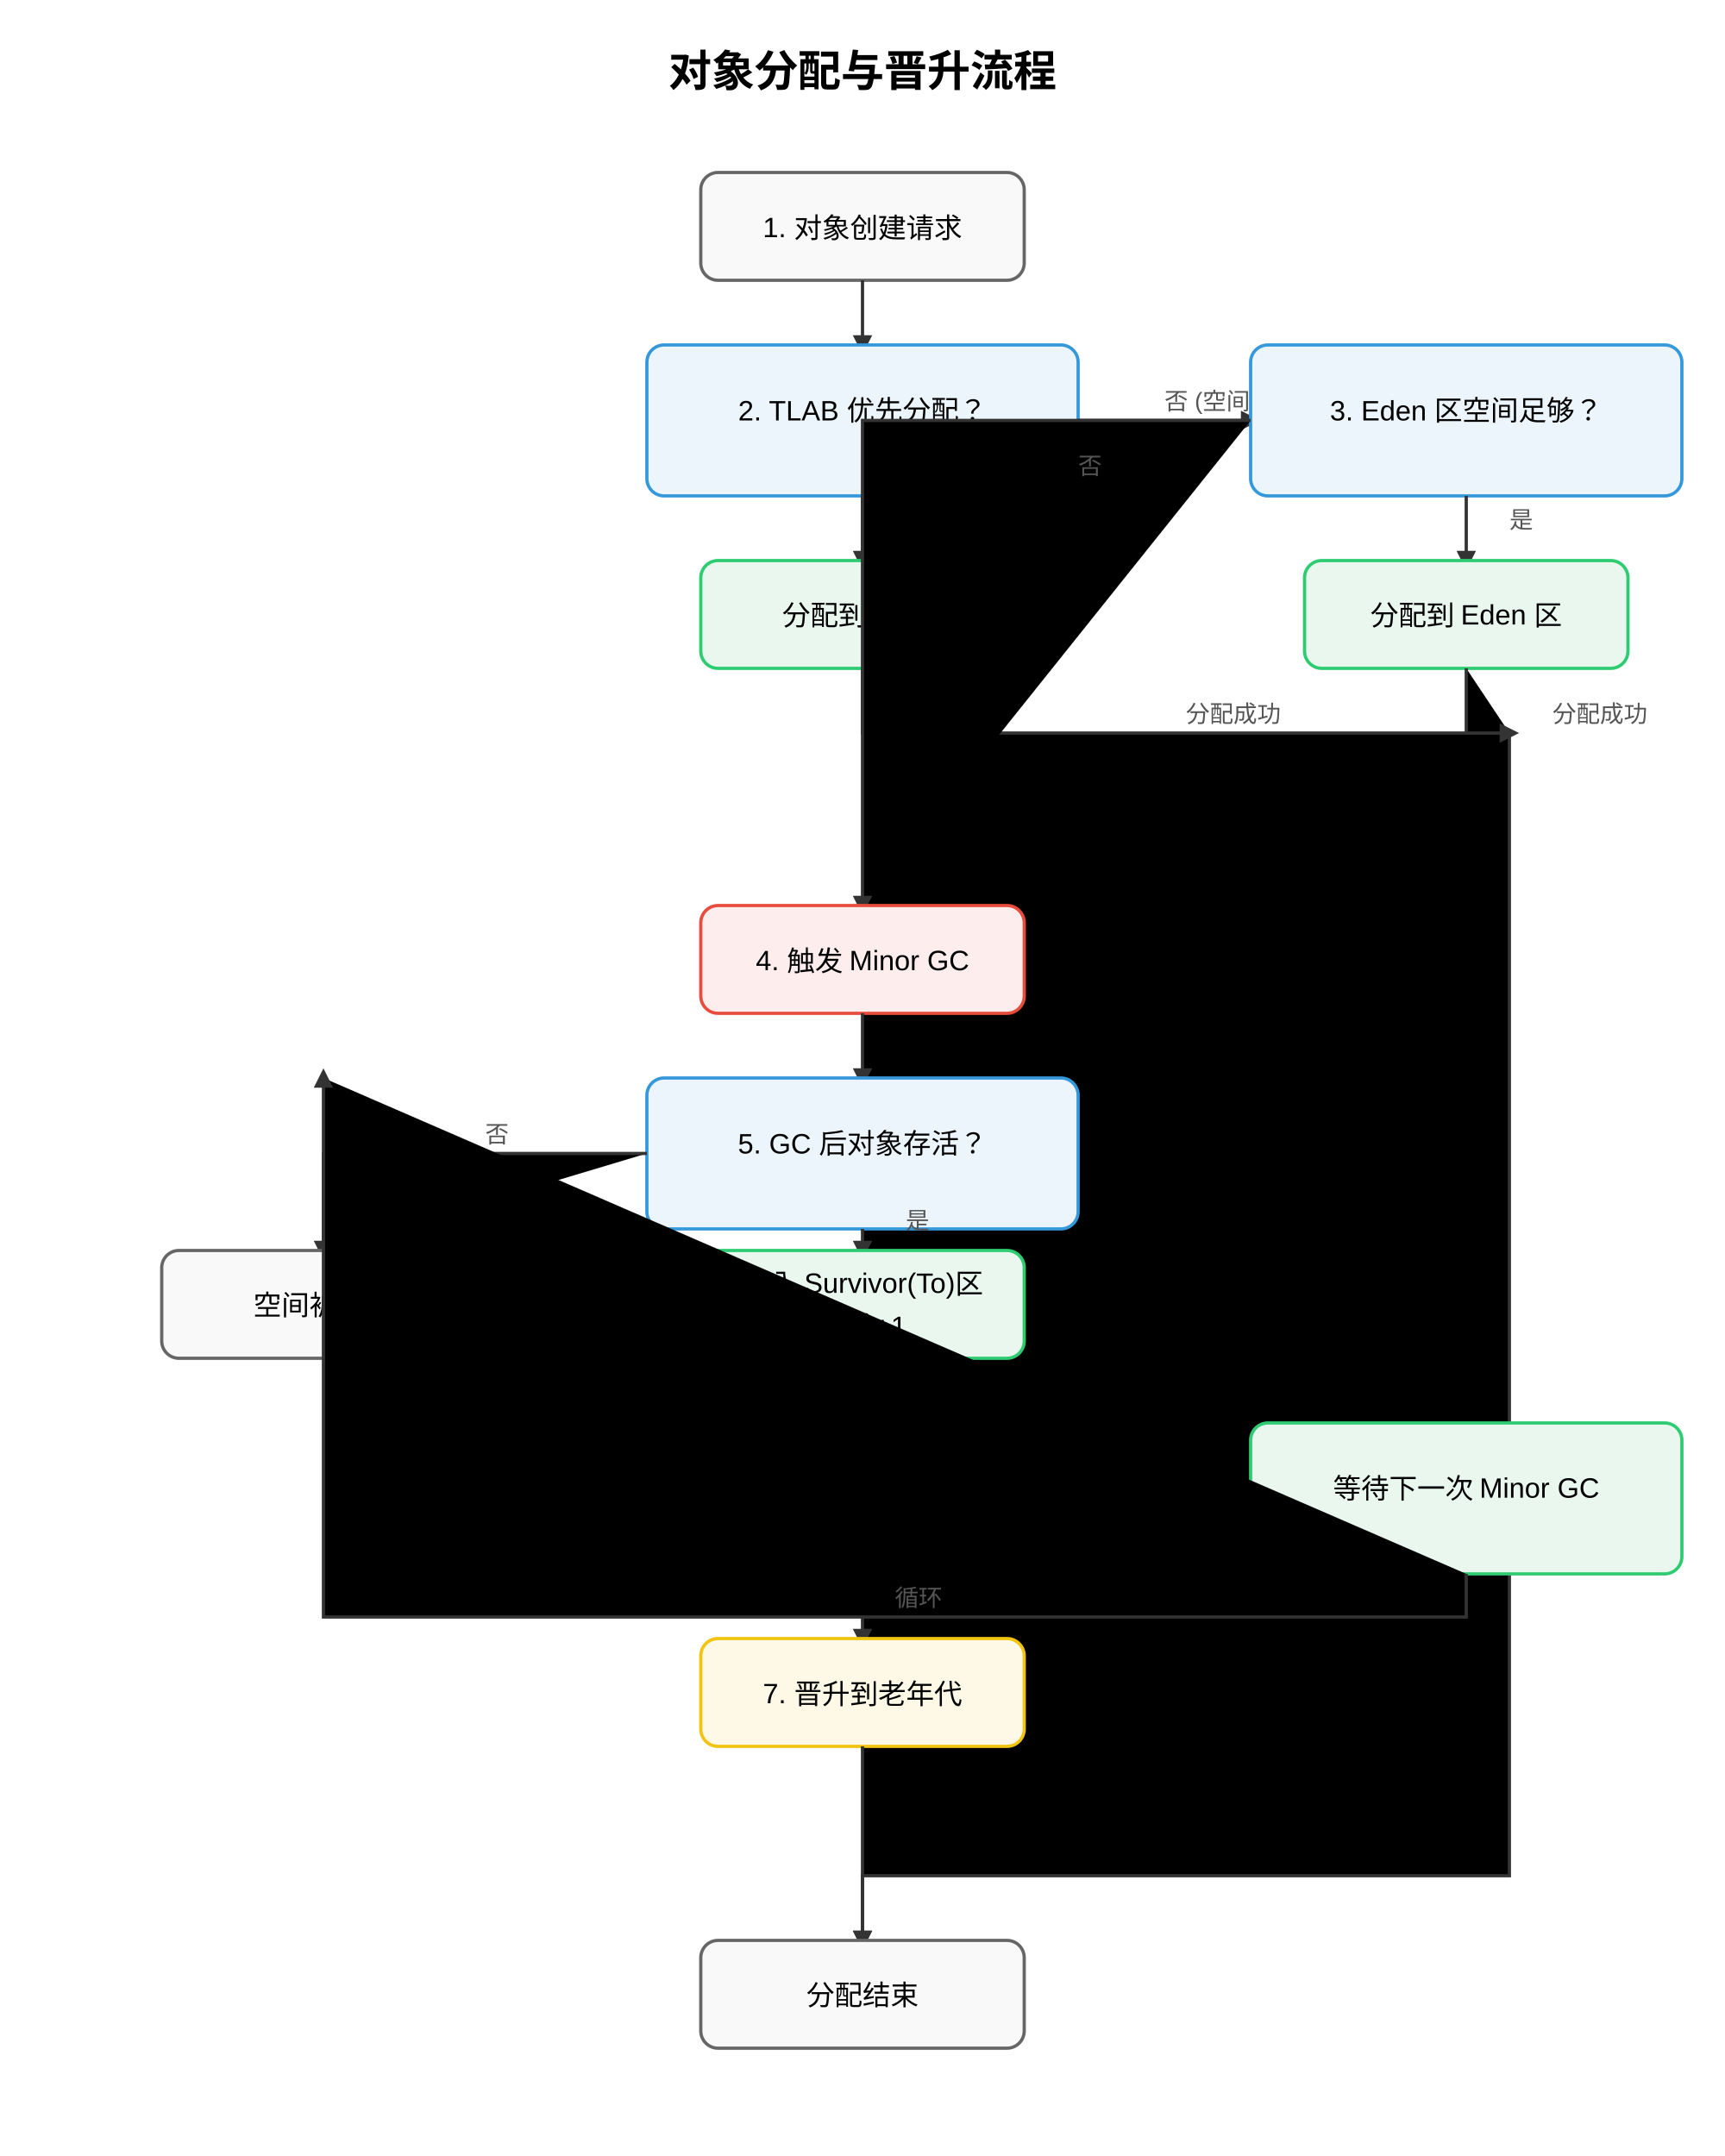
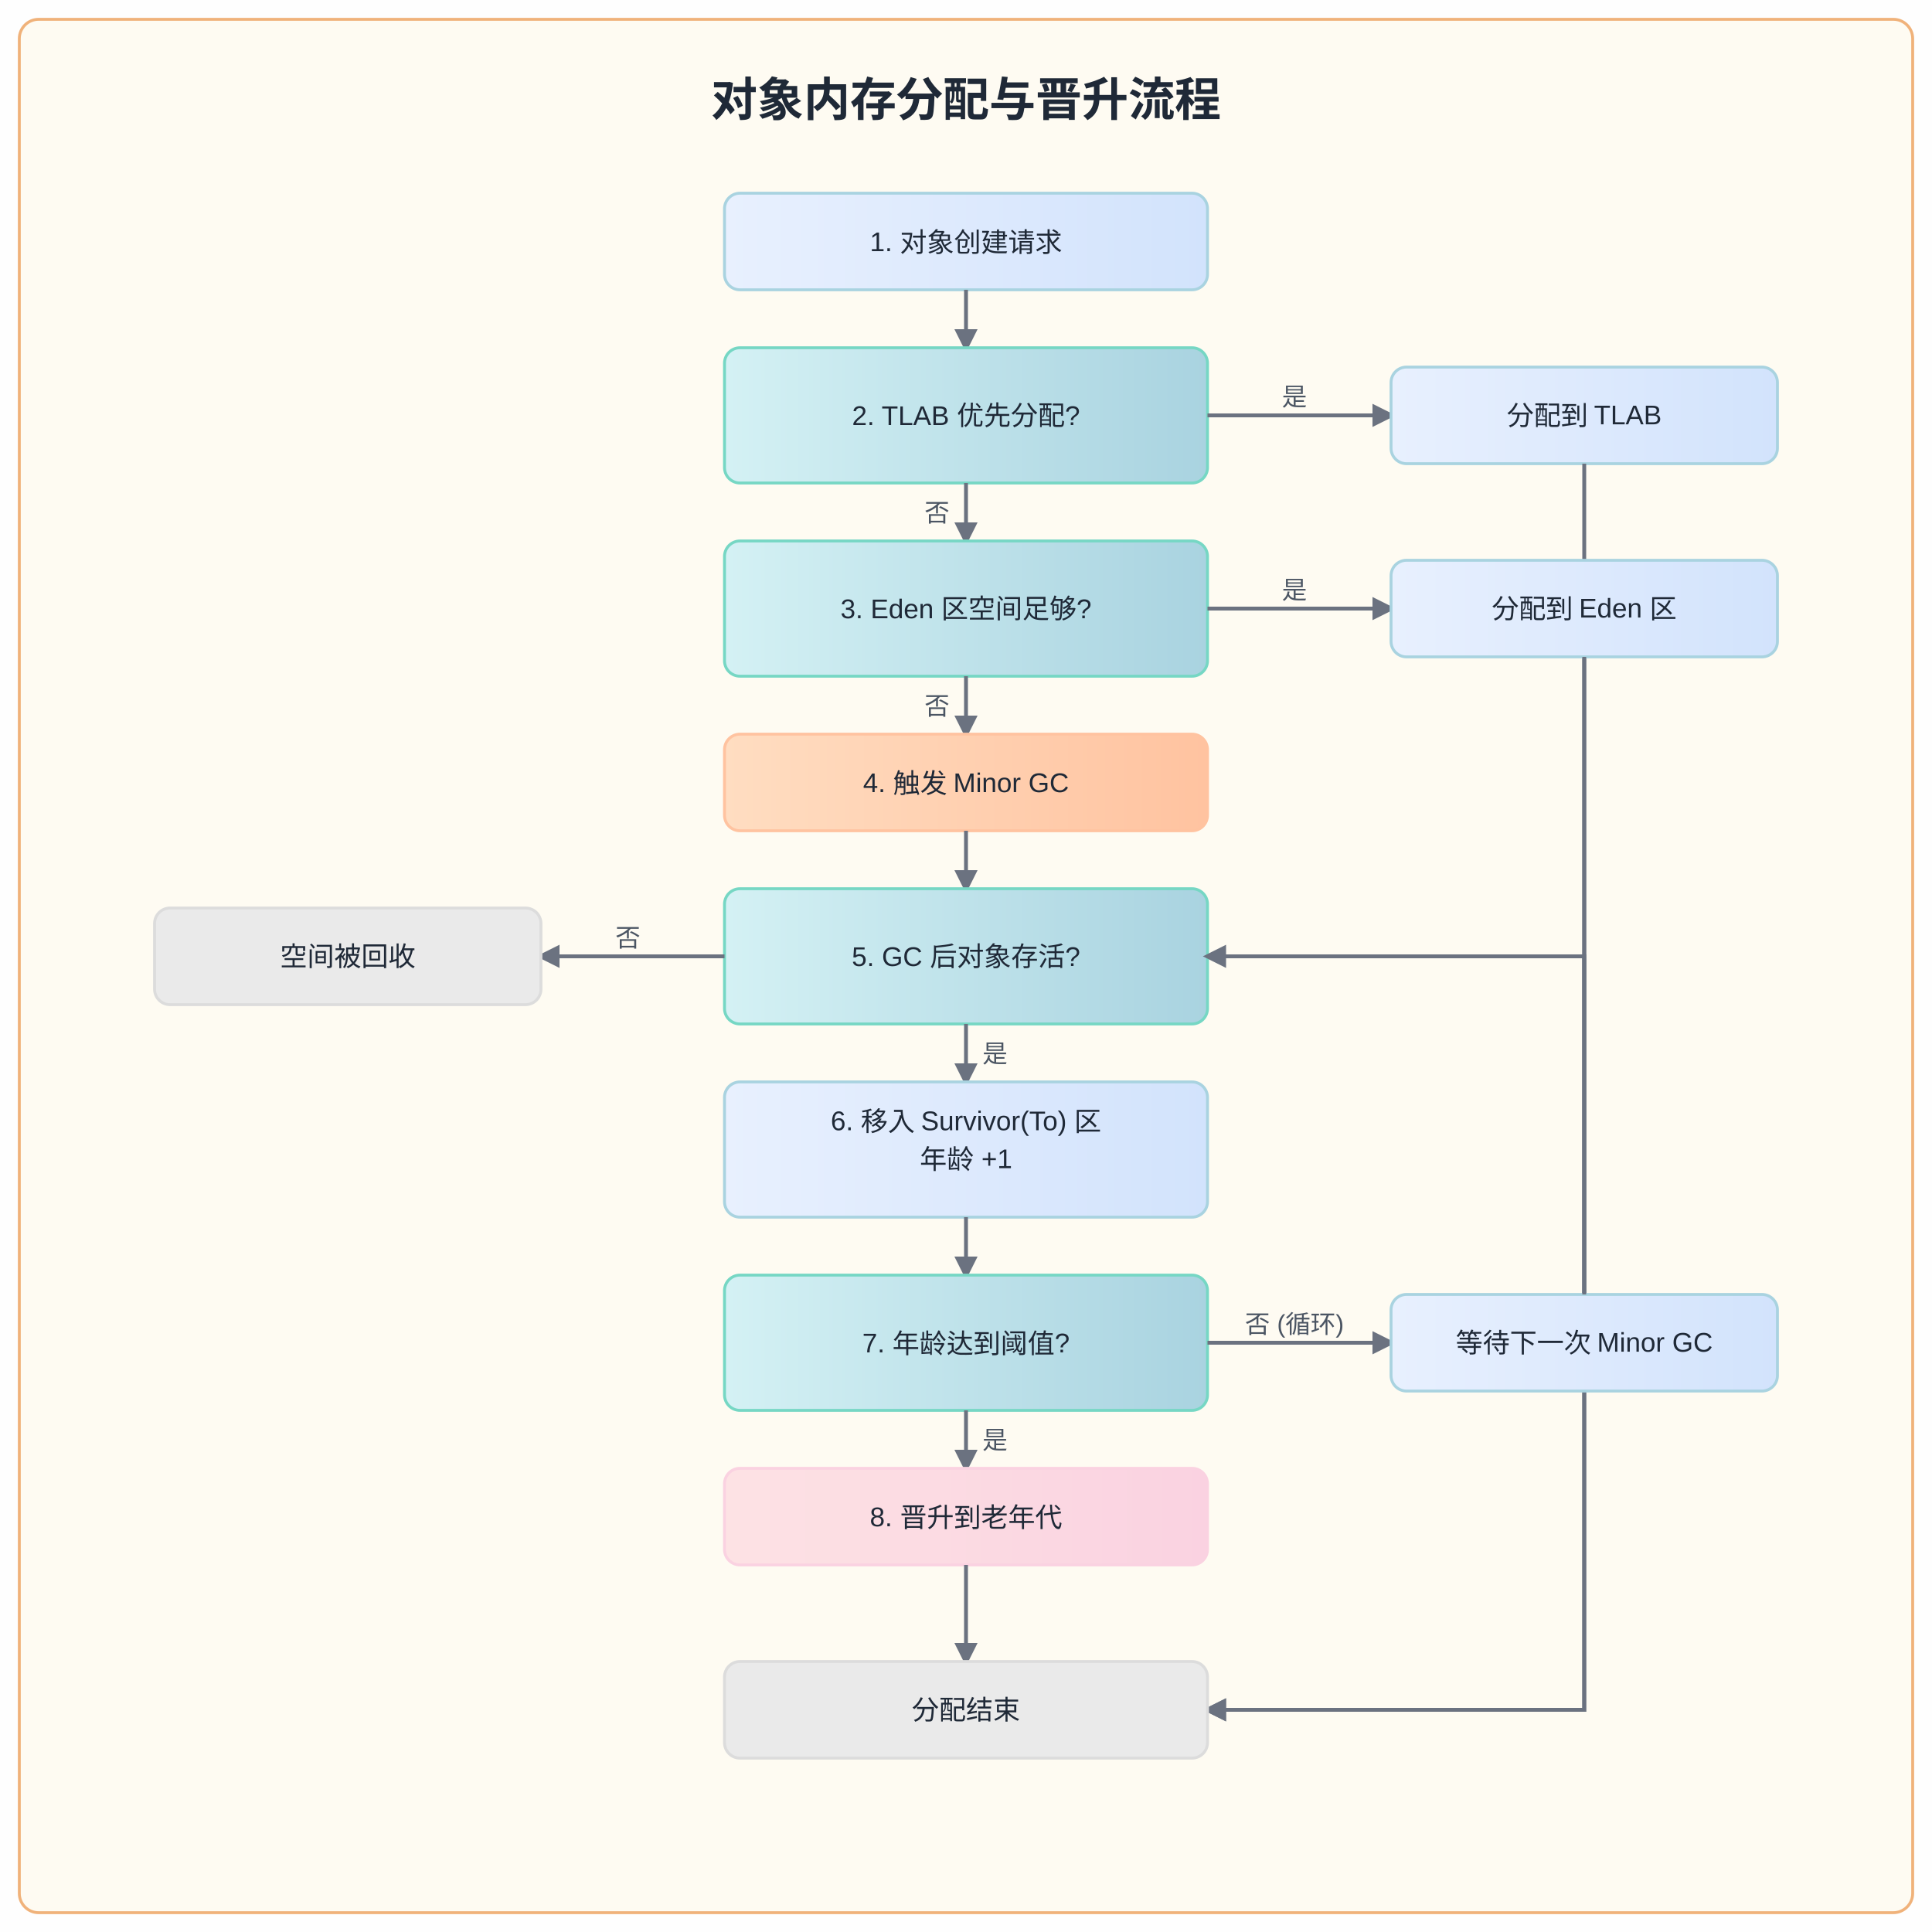
- <svg xmlns="http://www.w3.org/2000/svg" viewBox="0 0 800 1000" font-family="Arial, sans-serif" font-size="14">
+ <svg xmlns="http://www.w3.org/2000/svg" viewBox="0 0 1000 1000" font-family="Arial, sans-serif" font-size="14">
  <defs>
-     <marker id="arrow-v2" viewBox="0 0 10 10" refX="5" refY="5" markerWidth="6" markerHeight="6" orient="auto-start-reverse">
-       <path d="M 0 0 L 10 5 L 0 10 z" fill="#333" />
+     <linearGradient id="grad-decision-v2" x1="0%" y1="0%" x2="100%" y2="0%">
+       <stop offset="0%" style="stop-color:#D4F1F4;stop-opacity:1" />
+       <stop offset="100%" style="stop-color:#A9D3E0;stop-opacity:1" />
+     </linearGradient>
+     <linearGradient id="grad-process-v2" x1="0%" y1="0%" x2="100%" y2="0%">
+       <stop offset="0%" style="stop-color:#E8F0FE;stop-opacity:1" />
+       <stop offset="100%" style="stop-color:#D2E3FC;stop-opacity:1" />
+     </linearGradient>
+     <linearGradient id="grad-critical-v2" x1="0%" y1="0%" x2="100%" y2="0%">
+       <stop offset="0%" style="stop-color:#FFDDC1;stop-opacity:1" />
+       <stop offset="100%" style="stop-color:#FFC3A0;stop-opacity:1" />
+     </linearGradient>
+     <linearGradient id="grad-promote-v2" x1="0%" y1="0%" x2="100%" y2="0%">
+       <stop offset="0%" style="stop-color:#FDE2E4;stop-opacity:1" />
+       <stop offset="100%" style="stop-color:#FAD2E1;stop-opacity:1" />
+     </linearGradient>
+     <marker id="arrowhead-v2" viewBox="0 0 10 10" refX="8" refY="5" markerWidth="6" markerHeight="6" orient="auto-start-reverse">
+       <path d="M 0 0 L 10 5 L 0 10 z" fill="#6B7280" />
    </marker>
    <style>
-       .node-v2 { fill: #f9f9f9; stroke: #666; stroke-width: 1.5; rx: 8; }
-       .decision-v2 { fill: #EBF5FB; stroke: #3498DB; stroke-width: 1.5; rx: 8; }
-       .process-v2 { fill: #E9F7EF; stroke: #2ECC71; stroke-width: 1.5; rx: 8; }
-       .line-v2 { stroke: #333; stroke-width: 1.5; marker-end: url(#arrow-v2); }
-       .text-v2 { text-anchor: middle; font-size: 13px; }
-       .label-v2 { font-size: 11px; fill: #555; }
+         .bg-v2 { fill: #FEFEFE; }
+         .area-bg-v2 { fill: rgba(255, 248, 225, 0.4); stroke: #F0B27A; stroke-width: 1.5; rx: 10; ry: 10; }
+         .main-title-v2 { font-size: 24px; font-weight: bold; text-anchor: middle; fill: #1F2937; }
+         .box-v2 { stroke-width: 1.5; rx: 8; ry: 8; }
+         .text-v2 { font-size: 14px; text-anchor: middle; font-weight: 500; fill: #1F2937; }
+         .label-v2 { font-size: 13px; text-anchor: middle; fill: #4B5563; }
+         .connector-v2 { fill: none; stroke: #6B7280; stroke-width: 2; marker-end: url(#arrowhead-v2); }
    </style>
  </defs>
-   <text x="400" y="40" font-size="20" font-weight="bold" text-anchor="middle">对象分配与晋升流程</text>
-   <rect x="325" y="80" width="150" height="50" class="node-v2" />
-   <text x="400" y="110" class="text-v2">1. 对象创建请求</text>
-   <path class="line-v2" d="M 400 130 V 160" />
-   <rect x="300" y="160" width="200" height="70" class="decision-v2" />
-   <text x="400" y="195" class="text-v2">2. TLAB 优先分配？</text>
-   <path class="line-v2" d="M 500 195 L 580 195" />
-   <text x="540" y="190" class="label-v2">否 (空间不足/大对象)</text>
-   <path class="line-v2" d="M 400 230 V 260" />
-   <text x="420" y="245" class="label-v2">是</text>
-   <rect x="325" y="260" width="150" height="50" class="process-v2" />
-   <text x="400" y="290" class="text-v2">分配到 TLAB</text>
-   <path class="line-v2" d="M 400 310 V 340 L 700 340 V 870 H 400 V 900" />
-   <text x="550" y="335" class="label-v2">分配成功</text>
-   <rect x="580" y="160" width="200" height="70" class="decision-v2" />
-   <text x="680" y="195" class="text-v2">3. Eden 区空间足够？</text>
-   <path class="line-v2" d="M 680 230 V 260" />
-   <text x="700" y="245" class="label-v2">是</text>
-   <path class="line-v2" d="M 580 195 H 400 V 420" />
-   <text x="500" y="220" class="label-v2">否</text>
-   <rect x="605" y="260" width="150" height="50" class="process-v2" />
-   <text x="680" y="290" class="text-v2">分配到 Eden 区</text>
-   <path class="line-v2" d="M 680 310 V 340 L 700 340" />
-   <text x="720" y="335" class="label-v2">分配成功</text>
-   <rect x="325" y="420" width="150" height="50" class="node-v2" style="fill:#FDEDEC; stroke:#E74C3C;" />
-   <text x="400" y="450" class="text-v2">4. 触发 Minor GC</text>
-   <path class="line-v2" d="M 400 470 V 500" />
-   <rect x="300" y="500" width="200" height="70" class="decision-v2" />
-   <text x="400" y="535" class="text-v2">5. GC 后对象存活？</text>
-   <path class="line-v2" d="M 300 535 H 150 V 580" />
-   <text x="225" y="530" class="label-v2">否</text>
-   <rect x="75" y="580" width="150" height="50" class="node-v2" />
-   <text x="150" y="610" class="text-v2">空间被回收</text>
-   <path class="line-v2" d="M 400 570 V 580" />
-   <text x="420" y="570" class="label-v2">是</text>
-   <rect x="325" y="580" width="150" height="50" class="process-v2" />
-   <text x="400" y="600" class="text-v2">移入 Survivor(To)区</text>
-   <text x="400" y="620" class="text-v2">年龄+1</text>
-   <path class="line-v2" d="M 400 630 V 660" />
-   <rect x="300" y="660" width="200" height="70" class="decision-v2" />
-   <text x="400" y="695" class="text-v2">6. 年龄达到阈值？</text>
-   <path class="line-v2" d="M 500 695 L 580 695" />
-   <text x="540" y="690" class="label-v2">否</text>
-   <path class="line-v2" d="M 400 730 V 760" />
-   <text x="450" y="745" class="label-v2">是 (或动态年龄/空间担保)</text>
-   <rect x="580" y="660" width="200" height="70" class="process-v2" />
-   <text x="680" y="695" class="text-v2">等待下一次 Minor GC</text>
-   <path class="line-v2" d="M 680 730 V 750 H 150 V 500" />
-   <text x="415" y="745" class="label-v2">循环</text>
-   <rect x="325" y="760" width="150" height="50" class="process-v2" style="fill:#FEF9E7; stroke:#F1C40F;" />
-   <text x="400" y="790" class="text-v2">7. 晋升到老年代</text>
-   <path class="line-v2" d="M 400 810 V 900" />
-   <rect x="325" y="900" width="150" height="50" class="node-v2" />
-   <text x="400" y="930" class="text-v2">分配结束</text>
+   <rect x="0" y="0" width="1000" height="1000" class="bg-v2" />
+   <rect x="10" y="10" width="980" height="980" class="area-bg-v2" />
+   <text x="500" y="60" class="main-title-v2">对象内存分配与晋升流程</text>
+   <rect x="375" y="100" width="250" height="50" class="box-v2" fill="url(#grad-process-v2)" stroke="#A9D3E0" />
+   <text x="500" y="130" class="text-v2">1. 对象创建请求</text>
+   <path d="M 500 150 V 180" class="connector-v2" />
+   <rect x="375" y="180" width="250" height="70" class="box-v2" fill="url(#grad-decision-v2)" stroke="#76D7C4" />
+   <text x="500" y="220" class="text-v2">2. TLAB 优先分配?</text>
+   <path d="M 625 215 H 720" class="connector-v2" />
+   <text x="670" y="210" class="label-v2">是</text>
+   <rect x="720" y="190" width="200" height="50" class="box-v2" fill="url(#grad-process-v2)" stroke="#A9D3E0" />
+   <text x="820" y="220" class="text-v2">分配到 TLAB</text>
+   <path d="M 820 240 V 885 H 625" class="connector-v2" />
+   <path d="M 500 250 V 280" class="connector-v2" />
+   <text x="485" y="270" class="label-v2">否</text>
+   <rect x="375" y="280" width="250" height="70" class="box-v2" fill="url(#grad-decision-v2)" stroke="#76D7C4" />
+   <text x="500" y="320" class="text-v2">3. Eden 区空间足够?</text>
+   <path d="M 625 315 H 720" class="connector-v2" />
+   <text x="670" y="310" class="label-v2">是</text>
+   <rect x="720" y="290" width="200" height="50" class="box-v2" fill="url(#grad-process-v2)" stroke="#A9D3E0" />
+   <text x="820" y="320" class="text-v2">分配到 Eden 区</text>
+   <path d="M 820 340 V 885 H 625" class="connector-v2" />
+   <path d="M 500 350 V 380" class="connector-v2" />
+   <text x="485" y="370" class="label-v2">否</text>
+   <rect x="375" y="380" width="250" height="50" class="box-v2" fill="url(#grad-critical-v2)" stroke="#FFC3A0" />
+   <text x="500" y="410" class="text-v2">4. 触发 Minor GC</text>
+   <path d="M 500 430 V 460" class="connector-v2" />
+   <rect x="375" y="460" width="250" height="70" class="box-v2" fill="url(#grad-decision-v2)" stroke="#76D7C4" />
+   <text x="500" y="500" class="text-v2">5. GC 后对象存活?</text>
+   <path d="M 375 495 H 280" class="connector-v2" />
+   <text x="325" y="490" class="label-v2">否</text>
+   <rect x="80" y="470" width="200" height="50" class="box-v2" fill="#EAEAEA" stroke="#DCDCDC" />
+   <text x="180" y="500" class="text-v2">空间被回收</text>
+   <path d="M 500 530 V 560" class="connector-v2" />
+   <text x="515" y="550" class="label-v2">是</text>
+   <rect x="375" y="560" width="250" height="70" class="box-v2" fill="url(#grad-process-v2)" stroke="#A9D3E0" />
+   <text x="500" y="585" class="text-v2">6. 移入 Survivor(To) 区</text>
+   <text x="500" y="605" class="text-v2">年龄 +1</text>
+   <path d="M 500 630 V 660" class="connector-v2" />
+   <rect x="375" y="660" width="250" height="70" class="box-v2" fill="url(#grad-decision-v2)" stroke="#76D7C4" />
+   <text x="500" y="700" class="text-v2">7. 年龄达到阈值?</text>
+   <path d="M 625 695 H 720" class="connector-v2" />
+   <text x="670" y="690" class="label-v2">否 (循环)</text>
+   <rect x="720" y="670" width="200" height="50" class="box-v2" fill="url(#grad-process-v2)" stroke="#A9D3E0" />
+   <text x="820" y="700" class="text-v2">等待下一次 Minor GC</text>
+   <path d="M 820 670 V 495 H 625" class="connector-v2" />
+   <path d="M 500 730 V 760" class="connector-v2" />
+   <text x="515" y="750" class="label-v2">是</text>
+   <rect x="375" y="760" width="250" height="50" class="box-v2" fill="url(#grad-promote-v2)" stroke="#FAD2E1" />
+   <text x="500" y="790" class="text-v2">8. 晋升到老年代</text>
+   <path d="M 500 810 V 860" class="connector-v2" />
+   <rect x="375" y="860" width="250" height="50" class="box-v2" fill="#EAEAEA" stroke="#DCDCDC" />
+   <text x="500" y="890" class="text-v2">分配结束</text>
</svg>
